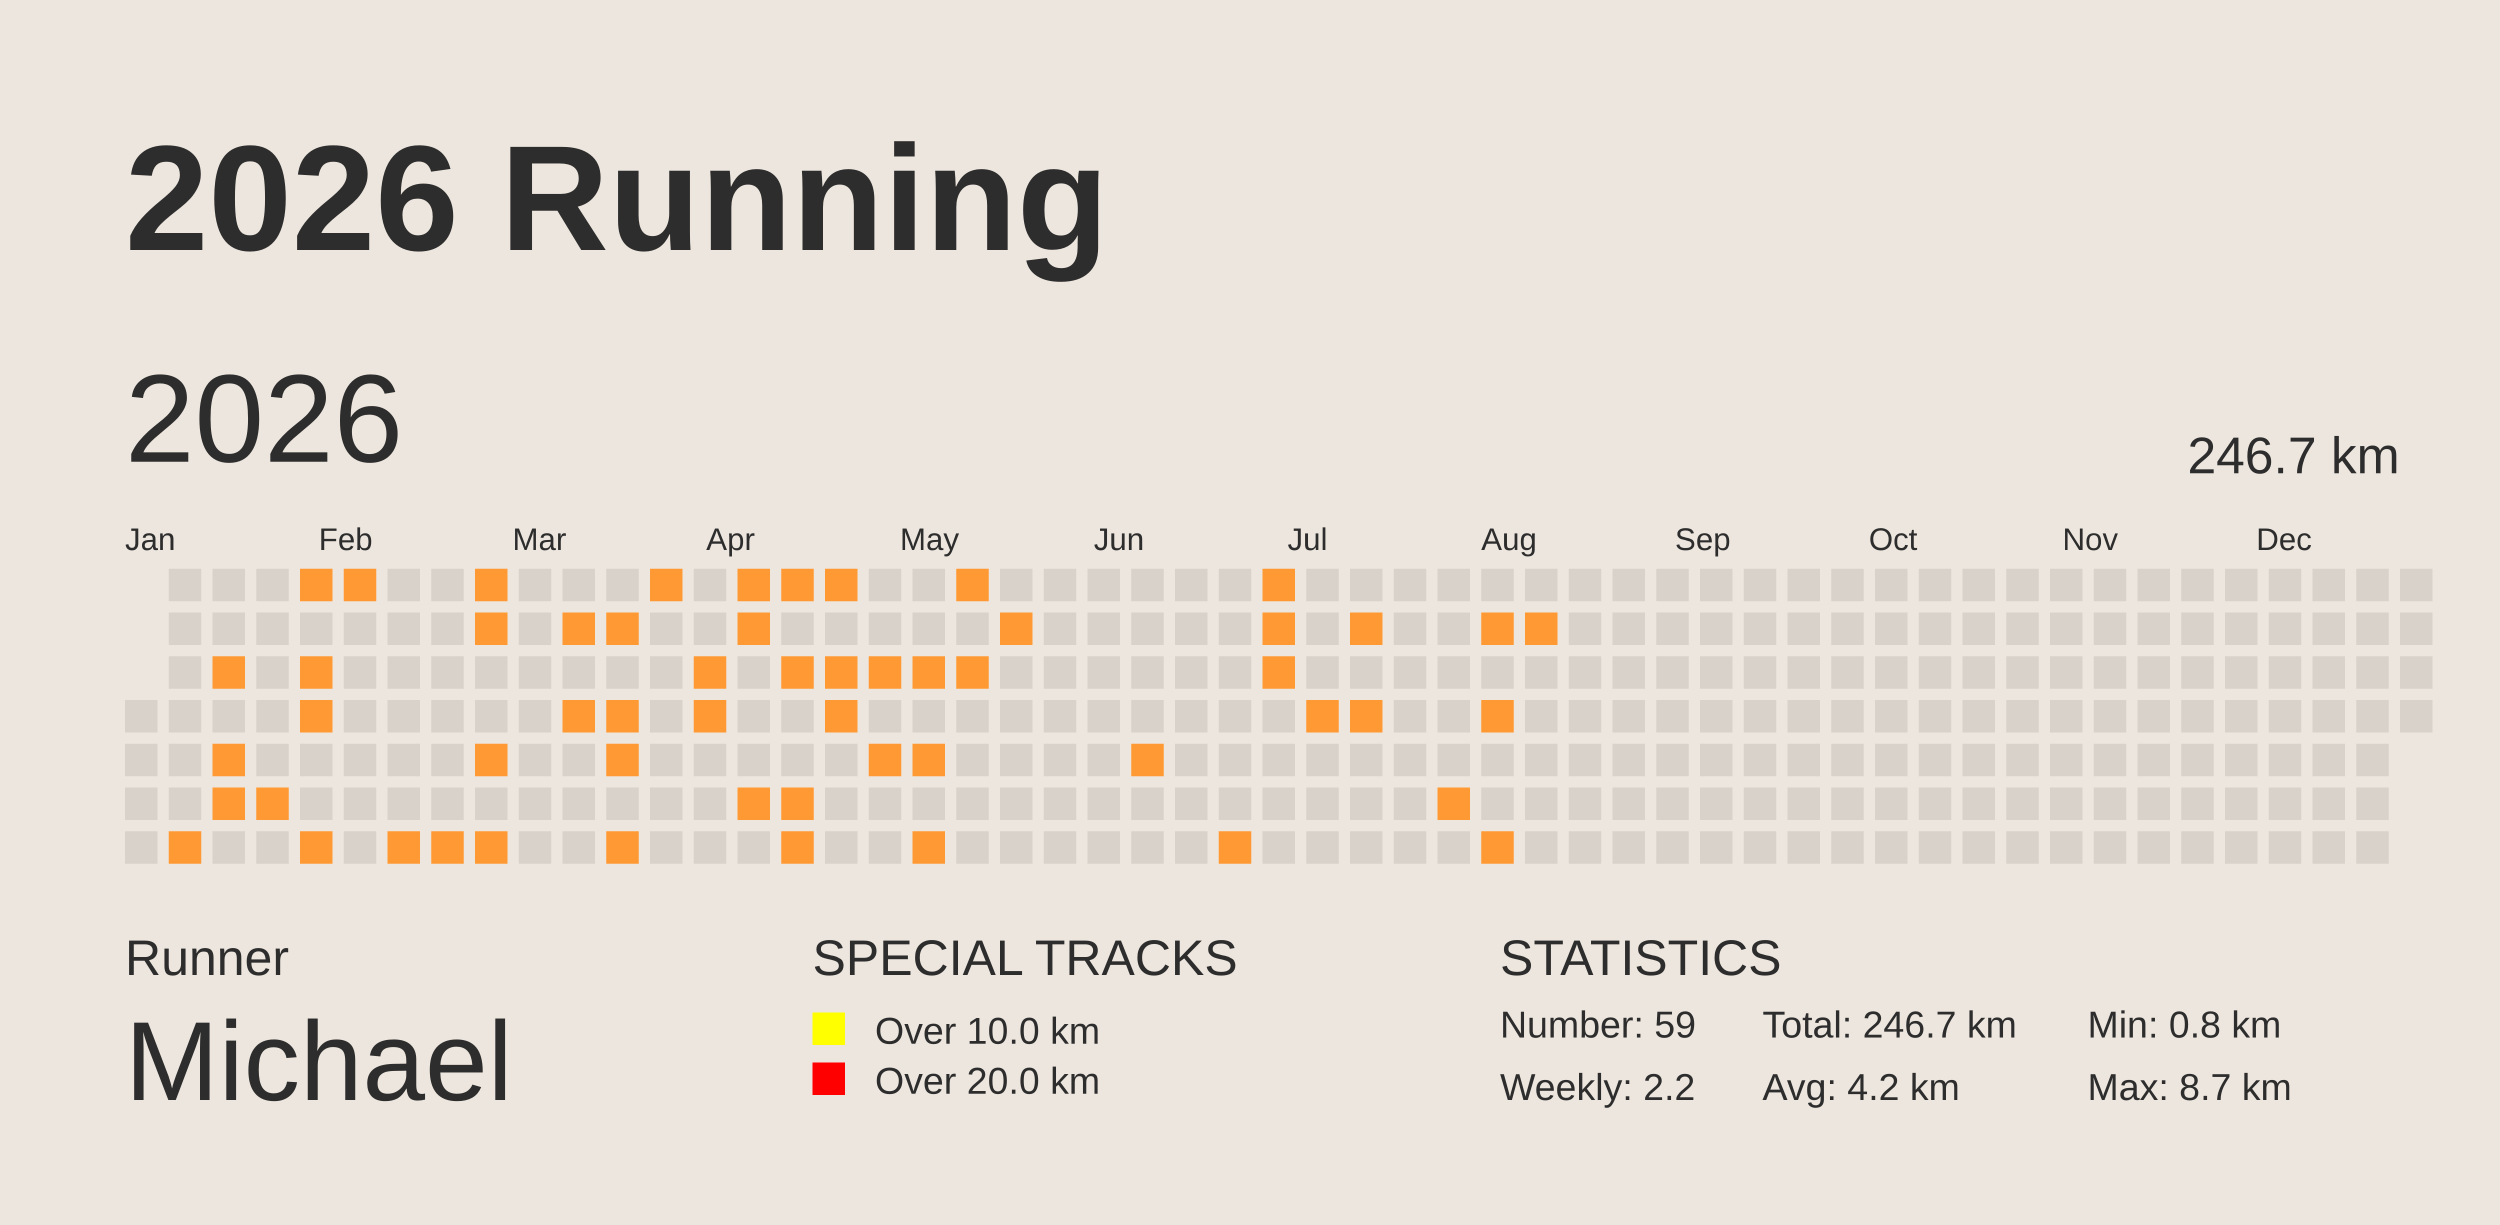
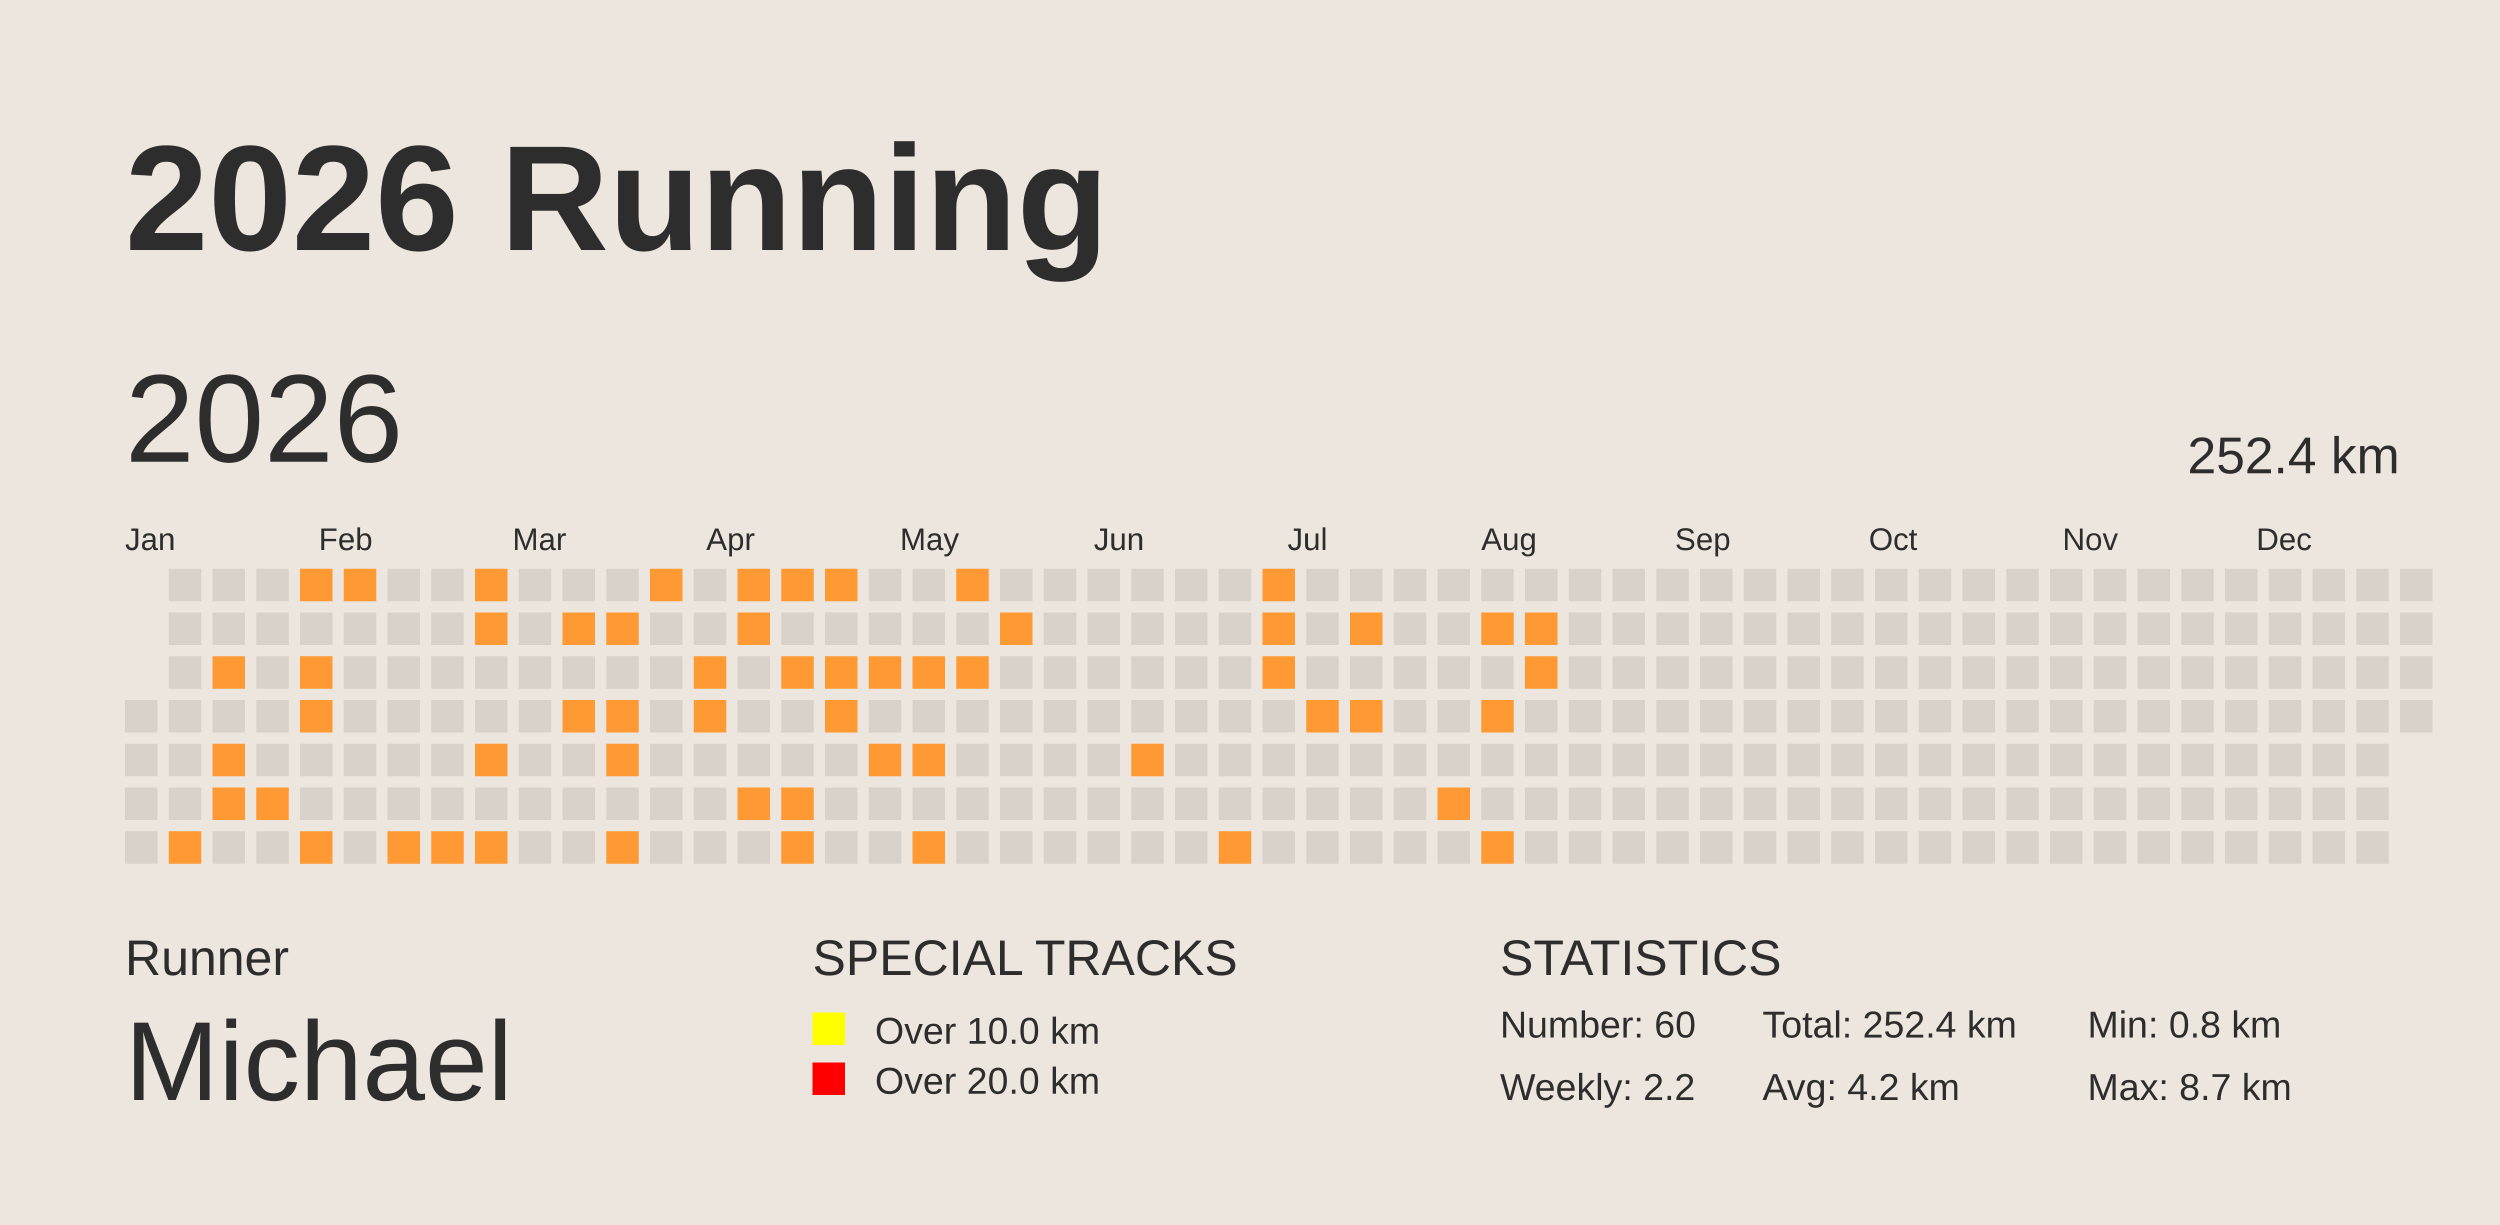
<svg xmlns="http://www.w3.org/2000/svg" baseProfile="full" height="98mm" version="1.1" viewBox="0,0,200,98" width="200mm">
  <defs />
  <rect fill="#EDE6DE" height="98" width="200" x="0" y="0" />
  <text fill="#2D2D2D" style="font-size:12px; font-family:Arial; font-weight:bold;" x="10" y="20">2026 Running</text>
  <text fill="#2D2D2D" style="font-size:4px; font-family:Arial" x="10" y="78">Runner</text>
  <text fill="#2D2D2D" style="font-size:9px; font-family:Arial" x="10" y="88">Michael</text>
  <text fill="#2D2D2D" style="font-size:4px; font-family:Arial" x="65" y="78">SPECIAL TRACKS</text>
  <rect fill="yellow" height="2.6" width="2.6" x="65" y="81" />
  <text fill="#2D2D2D" style="font-size:3px; font-family:Arial" x="70" y="83.5">Over 10.0 km</text>
  <rect fill="red" height="2.6" width="2.6" x="65" y="85" />
  <text fill="#2D2D2D" style="font-size:3px; font-family:Arial" x="70" y="87.5">Over 20.0 km</text>
  <text fill="#2D2D2D" style="font-size:4px; font-family:Arial" x="120" y="78">STATISTICS</text>
-   <text fill="#2D2D2D" style="font-size:3px; font-family:Arial" x="120" y="83">Number: 59</text>
+   <text fill="#2D2D2D" style="font-size:3px; font-family:Arial" x="120" y="83">Number: 60</text>
  <text fill="#2D2D2D" style="font-size:3px; font-family:Arial" x="120" y="88">Weekly: 2.2</text>
-   <text fill="#2D2D2D" style="font-size:3px; font-family:Arial" x="141" y="83">Total: 246.7 km</text>
+   <text fill="#2D2D2D" style="font-size:3px; font-family:Arial" x="141" y="83">Total: 252.4 km</text>
  <text fill="#2D2D2D" style="font-size:3px; font-family:Arial" x="141" y="88">Avg: 4.2 km</text>
  <text fill="#2D2D2D" style="font-size:3px; font-family:Arial" x="167" y="83">Min: 0.8 km</text>
  <text fill="#2D2D2D" style="font-size:3px; font-family:Arial" x="167" y="88">Max: 8.7 km</text>
  <text dominant-baseline="hanging" fill="#2D2D2D" style="font-size:10.0px; font-family:Arial;" x="10" y="30">2026</text>
-   <text dominant-baseline="hanging" fill="#2D2D2D" style="font-size:4.125px; font-family:Arial;" x="175" y="35">246.7 km</text>
+   <text dominant-baseline="hanging" fill="#2D2D2D" style="font-size:4.125px; font-family:Arial;" x="175" y="35">252.4 km</text>
  <text fill="#2D2D2D" style="font-size:2.5px; font-family:Arial" x="10.0" y="44">Jan</text>
  <text fill="#2D2D2D" style="font-size:2.5px; font-family:Arial" x="25.5" y="44">Feb</text>
  <text fill="#2D2D2D" style="font-size:2.5px; font-family:Arial" x="41.0" y="44">Mar</text>
  <text fill="#2D2D2D" style="font-size:2.5px; font-family:Arial" x="56.5" y="44">Apr</text>
  <text fill="#2D2D2D" style="font-size:2.5px; font-family:Arial" x="72.0" y="44">May</text>
  <text fill="#2D2D2D" style="font-size:2.5px; font-family:Arial" x="87.5" y="44">Jun</text>
  <text fill="#2D2D2D" style="font-size:2.5px; font-family:Arial" x="103.0" y="44">Jul</text>
  <text fill="#2D2D2D" style="font-size:2.5px; font-family:Arial" x="118.5" y="44">Aug</text>
  <text fill="#2D2D2D" style="font-size:2.5px; font-family:Arial" x="134.0" y="44">Sep</text>
  <text fill="#2D2D2D" style="font-size:2.5px; font-family:Arial" x="149.5" y="44">Oct</text>
  <text fill="#2D2D2D" style="font-size:2.5px; font-family:Arial" x="165.0" y="44">Nov</text>
  <text fill="#2D2D2D" style="font-size:2.5px; font-family:Arial" x="180.5" y="44">Dec</text>
  <rect fill="#D9D2CA" height="2.6" width="2.6" x="10.0" y="56.0" />
  <rect fill="#D9D2CA" height="2.6" width="2.6" x="10.0" y="59.5" />
  <rect fill="#D9D2CA" height="2.6" width="2.6" x="10.0" y="63.0" />
  <rect fill="#D9D2CA" height="2.6" width="2.6" x="10.0" y="66.5" />
  <rect fill="#D9D2CA" height="2.6" width="2.6" x="13.5" y="45.5" />
  <rect fill="#D9D2CA" height="2.6" width="2.6" x="13.5" y="49.0" />
  <rect fill="#D9D2CA" height="2.6" width="2.6" x="13.5" y="52.5" />
  <rect fill="#D9D2CA" height="2.6" width="2.6" x="13.5" y="56.0" />
  <rect fill="#D9D2CA" height="2.6" width="2.6" x="13.5" y="59.5" />
  <rect fill="#D9D2CA" height="2.6" width="2.6" x="13.5" y="63.0" />
  <rect fill="#FF9933" height="2.6" width="2.6" x="13.5" y="66.5" />
  <rect fill="#D9D2CA" height="2.6" width="2.6" x="17.0" y="45.5" />
  <rect fill="#D9D2CA" height="2.6" width="2.6" x="17.0" y="49.0" />
  <rect fill="#FF9933" height="2.6" width="2.6" x="17.0" y="52.5" />
  <rect fill="#D9D2CA" height="2.6" width="2.6" x="17.0" y="56.0" />
  <rect fill="#FF9933" height="2.6" width="2.6" x="17.0" y="59.5" />
  <rect fill="#FF9933" height="2.6" width="2.6" x="17.0" y="63.0" />
  <rect fill="#D9D2CA" height="2.6" width="2.6" x="17.0" y="66.5" />
  <rect fill="#D9D2CA" height="2.6" width="2.6" x="20.5" y="45.5" />
  <rect fill="#D9D2CA" height="2.6" width="2.6" x="20.5" y="49.0" />
  <rect fill="#D9D2CA" height="2.6" width="2.6" x="20.5" y="52.5" />
  <rect fill="#D9D2CA" height="2.6" width="2.6" x="20.5" y="56.0" />
  <rect fill="#D9D2CA" height="2.6" width="2.6" x="20.5" y="59.5" />
  <rect fill="#FF9933" height="2.6" width="2.6" x="20.5" y="63.0" />
  <rect fill="#D9D2CA" height="2.6" width="2.6" x="20.5" y="66.5" />
  <rect fill="#FF9933" height="2.6" width="2.6" x="24.0" y="45.5" />
  <rect fill="#D9D2CA" height="2.6" width="2.6" x="24.0" y="49.0" />
  <rect fill="#FF9933" height="2.6" width="2.6" x="24.0" y="52.5" />
  <rect fill="#FF9933" height="2.6" width="2.6" x="24.0" y="56.0" />
  <rect fill="#D9D2CA" height="2.6" width="2.6" x="24.0" y="59.5" />
  <rect fill="#D9D2CA" height="2.6" width="2.6" x="24.0" y="63.0" />
  <rect fill="#FF9933" height="2.6" width="2.6" x="24.0" y="66.5" />
  <rect fill="#FF9933" height="2.6" width="2.6" x="27.5" y="45.5" />
  <rect fill="#D9D2CA" height="2.6" width="2.6" x="27.5" y="49.0" />
  <rect fill="#D9D2CA" height="2.6" width="2.6" x="27.5" y="52.5" />
  <rect fill="#D9D2CA" height="2.6" width="2.6" x="27.5" y="56.0" />
  <rect fill="#D9D2CA" height="2.6" width="2.6" x="27.5" y="59.5" />
  <rect fill="#D9D2CA" height="2.6" width="2.6" x="27.5" y="63.0" />
  <rect fill="#D9D2CA" height="2.6" width="2.6" x="27.5" y="66.5" />
  <rect fill="#D9D2CA" height="2.6" width="2.6" x="31.0" y="45.5" />
  <rect fill="#D9D2CA" height="2.6" width="2.6" x="31.0" y="49.0" />
  <rect fill="#D9D2CA" height="2.6" width="2.6" x="31.0" y="52.5" />
  <rect fill="#D9D2CA" height="2.6" width="2.6" x="31.0" y="56.0" />
  <rect fill="#D9D2CA" height="2.6" width="2.6" x="31.0" y="59.5" />
  <rect fill="#D9D2CA" height="2.6" width="2.6" x="31.0" y="63.0" />
  <rect fill="#FF9933" height="2.6" width="2.6" x="31.0" y="66.5" />
  <rect fill="#D9D2CA" height="2.6" width="2.6" x="34.5" y="45.5" />
  <rect fill="#D9D2CA" height="2.6" width="2.6" x="34.5" y="49.0" />
  <rect fill="#D9D2CA" height="2.6" width="2.6" x="34.5" y="52.5" />
  <rect fill="#D9D2CA" height="2.6" width="2.6" x="34.5" y="56.0" />
  <rect fill="#D9D2CA" height="2.6" width="2.6" x="34.5" y="59.5" />
  <rect fill="#D9D2CA" height="2.6" width="2.6" x="34.5" y="63.0" />
  <rect fill="#FF9933" height="2.6" width="2.6" x="34.5" y="66.5" />
  <rect fill="#FF9933" height="2.6" width="2.6" x="38.0" y="45.5" />
  <rect fill="#FF9933" height="2.6" width="2.6" x="38.0" y="49.0" />
  <rect fill="#D9D2CA" height="2.6" width="2.6" x="38.0" y="52.5" />
  <rect fill="#D9D2CA" height="2.6" width="2.6" x="38.0" y="56.0" />
  <rect fill="#FF9933" height="2.6" width="2.6" x="38.0" y="59.5" />
  <rect fill="#D9D2CA" height="2.6" width="2.6" x="38.0" y="63.0" />
  <rect fill="#FF9933" height="2.6" width="2.6" x="38.0" y="66.5" />
  <rect fill="#D9D2CA" height="2.6" width="2.6" x="41.5" y="45.5" />
  <rect fill="#D9D2CA" height="2.6" width="2.6" x="41.5" y="49.0" />
  <rect fill="#D9D2CA" height="2.6" width="2.6" x="41.5" y="52.5" />
  <rect fill="#D9D2CA" height="2.6" width="2.6" x="41.5" y="56.0" />
  <rect fill="#D9D2CA" height="2.6" width="2.6" x="41.5" y="59.5" />
  <rect fill="#D9D2CA" height="2.6" width="2.6" x="41.5" y="63.0" />
  <rect fill="#D9D2CA" height="2.6" width="2.6" x="41.5" y="66.5" />
  <rect fill="#D9D2CA" height="2.6" width="2.6" x="45.0" y="45.5" />
  <rect fill="#FF9933" height="2.6" width="2.6" x="45.0" y="49.0" />
  <rect fill="#D9D2CA" height="2.6" width="2.6" x="45.0" y="52.5" />
  <rect fill="#FF9933" height="2.6" width="2.6" x="45.0" y="56.0" />
  <rect fill="#D9D2CA" height="2.6" width="2.6" x="45.0" y="59.5" />
  <rect fill="#D9D2CA" height="2.6" width="2.6" x="45.0" y="63.0" />
  <rect fill="#D9D2CA" height="2.6" width="2.6" x="45.0" y="66.5" />
  <rect fill="#D9D2CA" height="2.6" width="2.6" x="48.5" y="45.5" />
  <rect fill="#FF9933" height="2.6" width="2.6" x="48.5" y="49.0" />
  <rect fill="#D9D2CA" height="2.6" width="2.6" x="48.5" y="52.5" />
  <rect fill="#FF9933" height="2.6" width="2.6" x="48.5" y="56.0" />
  <rect fill="#FF9933" height="2.6" width="2.6" x="48.5" y="59.5" />
  <rect fill="#D9D2CA" height="2.6" width="2.6" x="48.5" y="63.0" />
  <rect fill="#FF9933" height="2.6" width="2.6" x="48.5" y="66.5" />
  <rect fill="#FF9933" height="2.6" width="2.6" x="52.0" y="45.5" />
  <rect fill="#D9D2CA" height="2.6" width="2.6" x="52.0" y="49.0" />
  <rect fill="#D9D2CA" height="2.6" width="2.6" x="52.0" y="52.5" />
  <rect fill="#D9D2CA" height="2.6" width="2.6" x="52.0" y="56.0" />
  <rect fill="#D9D2CA" height="2.6" width="2.6" x="52.0" y="59.5" />
  <rect fill="#D9D2CA" height="2.6" width="2.6" x="52.0" y="63.0" />
  <rect fill="#D9D2CA" height="2.6" width="2.6" x="52.0" y="66.5" />
  <rect fill="#D9D2CA" height="2.6" width="2.6" x="55.5" y="45.5" />
  <rect fill="#D9D2CA" height="2.6" width="2.6" x="55.5" y="49.0" />
  <rect fill="#FF9933" height="2.6" width="2.6" x="55.5" y="52.5" />
  <rect fill="#FF9933" height="2.6" width="2.6" x="55.5" y="56.0" />
  <rect fill="#D9D2CA" height="2.6" width="2.6" x="55.5" y="59.5" />
  <rect fill="#D9D2CA" height="2.6" width="2.6" x="55.5" y="63.0" />
  <rect fill="#D9D2CA" height="2.6" width="2.6" x="55.5" y="66.5" />
  <rect fill="#FF9933" height="2.6" width="2.6" x="59.0" y="45.5" />
  <rect fill="#FF9933" height="2.6" width="2.6" x="59.0" y="49.0" />
  <rect fill="#D9D2CA" height="2.6" width="2.6" x="59.0" y="52.5" />
  <rect fill="#D9D2CA" height="2.6" width="2.6" x="59.0" y="56.0" />
  <rect fill="#D9D2CA" height="2.6" width="2.6" x="59.0" y="59.5" />
  <rect fill="#FF9933" height="2.6" width="2.6" x="59.0" y="63.0" />
  <rect fill="#D9D2CA" height="2.6" width="2.6" x="59.0" y="66.5" />
  <rect fill="#FF9933" height="2.6" width="2.6" x="62.5" y="45.5" />
  <rect fill="#D9D2CA" height="2.6" width="2.6" x="62.5" y="49.0" />
  <rect fill="#FF9933" height="2.6" width="2.6" x="62.5" y="52.5" />
  <rect fill="#D9D2CA" height="2.6" width="2.6" x="62.5" y="56.0" />
  <rect fill="#D9D2CA" height="2.6" width="2.6" x="62.5" y="59.5" />
  <rect fill="#FF9933" height="2.6" width="2.6" x="62.5" y="63.0" />
  <rect fill="#FF9933" height="2.6" width="2.6" x="62.5" y="66.5" />
  <rect fill="#FF9933" height="2.6" width="2.6" x="66.0" y="45.5" />
  <rect fill="#D9D2CA" height="2.6" width="2.6" x="66.0" y="49.0" />
  <rect fill="#FF9933" height="2.6" width="2.6" x="66.0" y="52.5" />
  <rect fill="#FF9933" height="2.6" width="2.6" x="66.0" y="56.0" />
  <rect fill="#D9D2CA" height="2.6" width="2.6" x="66.0" y="59.5" />
  <rect fill="#D9D2CA" height="2.6" width="2.6" x="66.0" y="63.0" />
  <rect fill="#D9D2CA" height="2.6" width="2.6" x="66.0" y="66.5" />
  <rect fill="#D9D2CA" height="2.6" width="2.6" x="69.5" y="45.5" />
  <rect fill="#D9D2CA" height="2.6" width="2.6" x="69.5" y="49.0" />
  <rect fill="#FF9933" height="2.6" width="2.6" x="69.5" y="52.5" />
  <rect fill="#D9D2CA" height="2.6" width="2.6" x="69.5" y="56.0" />
  <rect fill="#FF9933" height="2.6" width="2.6" x="69.5" y="59.5" />
  <rect fill="#D9D2CA" height="2.6" width="2.6" x="69.5" y="63.0" />
  <rect fill="#D9D2CA" height="2.6" width="2.6" x="69.5" y="66.5" />
  <rect fill="#D9D2CA" height="2.6" width="2.6" x="73.0" y="45.5" />
  <rect fill="#D9D2CA" height="2.6" width="2.6" x="73.0" y="49.0" />
  <rect fill="#FF9933" height="2.6" width="2.6" x="73.0" y="52.5" />
  <rect fill="#D9D2CA" height="2.6" width="2.6" x="73.0" y="56.0" />
  <rect fill="#FF9933" height="2.6" width="2.6" x="73.0" y="59.5" />
  <rect fill="#D9D2CA" height="2.6" width="2.6" x="73.0" y="63.0" />
  <rect fill="#FF9933" height="2.6" width="2.6" x="73.0" y="66.5" />
  <rect fill="#FF9933" height="2.6" width="2.6" x="76.5" y="45.5" />
  <rect fill="#D9D2CA" height="2.6" width="2.6" x="76.5" y="49.0" />
  <rect fill="#FF9933" height="2.6" width="2.6" x="76.5" y="52.5" />
  <rect fill="#D9D2CA" height="2.6" width="2.6" x="76.5" y="56.0" />
  <rect fill="#D9D2CA" height="2.6" width="2.6" x="76.5" y="59.5" />
  <rect fill="#D9D2CA" height="2.6" width="2.6" x="76.5" y="63.0" />
  <rect fill="#D9D2CA" height="2.6" width="2.6" x="76.5" y="66.5" />
  <rect fill="#D9D2CA" height="2.6" width="2.6" x="80.0" y="45.5" />
  <rect fill="#FF9933" height="2.6" width="2.6" x="80.0" y="49.0" />
  <rect fill="#D9D2CA" height="2.6" width="2.6" x="80.0" y="52.5" />
  <rect fill="#D9D2CA" height="2.6" width="2.6" x="80.0" y="56.0" />
  <rect fill="#D9D2CA" height="2.6" width="2.6" x="80.0" y="59.5" />
  <rect fill="#D9D2CA" height="2.6" width="2.6" x="80.0" y="63.0" />
  <rect fill="#D9D2CA" height="2.6" width="2.6" x="80.0" y="66.5" />
  <rect fill="#D9D2CA" height="2.6" width="2.6" x="83.5" y="45.5" />
  <rect fill="#D9D2CA" height="2.6" width="2.6" x="83.5" y="49.0" />
  <rect fill="#D9D2CA" height="2.6" width="2.6" x="83.5" y="52.5" />
  <rect fill="#D9D2CA" height="2.6" width="2.6" x="83.5" y="56.0" />
  <rect fill="#D9D2CA" height="2.6" width="2.6" x="83.5" y="59.5" />
  <rect fill="#D9D2CA" height="2.6" width="2.6" x="83.5" y="63.0" />
  <rect fill="#D9D2CA" height="2.6" width="2.6" x="83.5" y="66.5" />
  <rect fill="#D9D2CA" height="2.6" width="2.6" x="87.0" y="45.5" />
  <rect fill="#D9D2CA" height="2.6" width="2.6" x="87.0" y="49.0" />
  <rect fill="#D9D2CA" height="2.6" width="2.6" x="87.0" y="52.5" />
  <rect fill="#D9D2CA" height="2.6" width="2.6" x="87.0" y="56.0" />
  <rect fill="#D9D2CA" height="2.6" width="2.6" x="87.0" y="59.5" />
  <rect fill="#D9D2CA" height="2.6" width="2.6" x="87.0" y="63.0" />
  <rect fill="#D9D2CA" height="2.6" width="2.6" x="87.0" y="66.5" />
  <rect fill="#D9D2CA" height="2.6" width="2.6" x="90.5" y="45.5" />
  <rect fill="#D9D2CA" height="2.6" width="2.6" x="90.5" y="49.0" />
  <rect fill="#D9D2CA" height="2.6" width="2.6" x="90.5" y="52.5" />
  <rect fill="#D9D2CA" height="2.6" width="2.6" x="90.5" y="56.0" />
  <rect fill="#FF9933" height="2.6" width="2.6" x="90.5" y="59.5" />
  <rect fill="#D9D2CA" height="2.6" width="2.6" x="90.5" y="63.0" />
  <rect fill="#D9D2CA" height="2.6" width="2.6" x="90.5" y="66.5" />
  <rect fill="#D9D2CA" height="2.6" width="2.6" x="94.0" y="45.5" />
  <rect fill="#D9D2CA" height="2.6" width="2.6" x="94.0" y="49.0" />
  <rect fill="#D9D2CA" height="2.6" width="2.6" x="94.0" y="52.5" />
  <rect fill="#D9D2CA" height="2.6" width="2.6" x="94.0" y="56.0" />
  <rect fill="#D9D2CA" height="2.6" width="2.6" x="94.0" y="59.5" />
  <rect fill="#D9D2CA" height="2.6" width="2.6" x="94.0" y="63.0" />
  <rect fill="#D9D2CA" height="2.6" width="2.6" x="94.0" y="66.5" />
  <rect fill="#D9D2CA" height="2.6" width="2.6" x="97.5" y="45.5" />
  <rect fill="#D9D2CA" height="2.6" width="2.6" x="97.5" y="49.0" />
  <rect fill="#D9D2CA" height="2.6" width="2.6" x="97.5" y="52.5" />
  <rect fill="#D9D2CA" height="2.6" width="2.6" x="97.5" y="56.0" />
  <rect fill="#D9D2CA" height="2.6" width="2.6" x="97.5" y="59.5" />
  <rect fill="#D9D2CA" height="2.6" width="2.6" x="97.5" y="63.0" />
  <rect fill="#FF9933" height="2.6" width="2.6" x="97.5" y="66.5" />
  <rect fill="#FF9933" height="2.6" width="2.6" x="101.0" y="45.5" />
  <rect fill="#FF9933" height="2.6" width="2.6" x="101.0" y="49.0" />
  <rect fill="#FF9933" height="2.6" width="2.6" x="101.0" y="52.5" />
  <rect fill="#D9D2CA" height="2.6" width="2.6" x="101.0" y="56.0" />
  <rect fill="#D9D2CA" height="2.6" width="2.6" x="101.0" y="59.5" />
  <rect fill="#D9D2CA" height="2.6" width="2.6" x="101.0" y="63.0" />
  <rect fill="#D9D2CA" height="2.6" width="2.6" x="101.0" y="66.5" />
  <rect fill="#D9D2CA" height="2.6" width="2.6" x="104.5" y="45.5" />
  <rect fill="#D9D2CA" height="2.6" width="2.6" x="104.5" y="49.0" />
  <rect fill="#D9D2CA" height="2.6" width="2.6" x="104.5" y="52.5" />
  <rect fill="#FF9933" height="2.6" width="2.6" x="104.5" y="56.0" />
  <rect fill="#D9D2CA" height="2.6" width="2.6" x="104.5" y="59.5" />
  <rect fill="#D9D2CA" height="2.6" width="2.6" x="104.5" y="63.0" />
  <rect fill="#D9D2CA" height="2.6" width="2.6" x="104.5" y="66.5" />
  <rect fill="#D9D2CA" height="2.6" width="2.6" x="108.0" y="45.5" />
  <rect fill="#FF9933" height="2.6" width="2.6" x="108.0" y="49.0" />
  <rect fill="#D9D2CA" height="2.6" width="2.6" x="108.0" y="52.5" />
  <rect fill="#FF9933" height="2.6" width="2.6" x="108.0" y="56.0" />
  <rect fill="#D9D2CA" height="2.6" width="2.6" x="108.0" y="59.5" />
  <rect fill="#D9D2CA" height="2.6" width="2.6" x="108.0" y="63.0" />
  <rect fill="#D9D2CA" height="2.6" width="2.6" x="108.0" y="66.5" />
  <rect fill="#D9D2CA" height="2.6" width="2.6" x="111.5" y="45.5" />
  <rect fill="#D9D2CA" height="2.6" width="2.6" x="111.5" y="49.0" />
  <rect fill="#D9D2CA" height="2.6" width="2.6" x="111.5" y="52.5" />
  <rect fill="#D9D2CA" height="2.6" width="2.6" x="111.5" y="56.0" />
  <rect fill="#D9D2CA" height="2.6" width="2.6" x="111.5" y="59.5" />
  <rect fill="#D9D2CA" height="2.6" width="2.6" x="111.5" y="63.0" />
  <rect fill="#D9D2CA" height="2.6" width="2.6" x="111.5" y="66.5" />
  <rect fill="#D9D2CA" height="2.6" width="2.6" x="115.0" y="45.5" />
  <rect fill="#D9D2CA" height="2.6" width="2.6" x="115.0" y="49.0" />
  <rect fill="#D9D2CA" height="2.6" width="2.6" x="115.0" y="52.5" />
  <rect fill="#D9D2CA" height="2.6" width="2.6" x="115.0" y="56.0" />
  <rect fill="#D9D2CA" height="2.6" width="2.6" x="115.0" y="59.5" />
  <rect fill="#FF9933" height="2.6" width="2.6" x="115.0" y="63.0" />
  <rect fill="#D9D2CA" height="2.6" width="2.6" x="115.0" y="66.5" />
  <rect fill="#D9D2CA" height="2.6" width="2.6" x="118.5" y="45.5" />
  <rect fill="#FF9933" height="2.6" width="2.6" x="118.5" y="49.0" />
  <rect fill="#D9D2CA" height="2.6" width="2.6" x="118.5" y="52.5" />
  <rect fill="#FF9933" height="2.6" width="2.6" x="118.5" y="56.0" />
  <rect fill="#D9D2CA" height="2.6" width="2.6" x="118.5" y="59.5" />
  <rect fill="#D9D2CA" height="2.6" width="2.6" x="118.5" y="63.0" />
  <rect fill="#FF9933" height="2.6" width="2.6" x="118.5" y="66.5" />
  <rect fill="#D9D2CA" height="2.6" width="2.6" x="122.0" y="45.5" />
  <rect fill="#FF9933" height="2.6" width="2.6" x="122.0" y="49.0" />
-   <rect fill="#D9D2CA" height="2.6" width="2.6" x="122.0" y="52.5" />
+   <rect fill="#FF9933" height="2.6" width="2.6" x="122.0" y="52.5" />
  <rect fill="#D9D2CA" height="2.6" width="2.6" x="122.0" y="56.0" />
  <rect fill="#D9D2CA" height="2.6" width="2.6" x="122.0" y="59.5" />
  <rect fill="#D9D2CA" height="2.6" width="2.6" x="122.0" y="63.0" />
  <rect fill="#D9D2CA" height="2.6" width="2.6" x="122.0" y="66.5" />
  <rect fill="#D9D2CA" height="2.6" width="2.6" x="125.5" y="45.5" />
  <rect fill="#D9D2CA" height="2.6" width="2.6" x="125.5" y="49.0" />
  <rect fill="#D9D2CA" height="2.6" width="2.6" x="125.5" y="52.5" />
  <rect fill="#D9D2CA" height="2.6" width="2.6" x="125.5" y="56.0" />
  <rect fill="#D9D2CA" height="2.6" width="2.6" x="125.5" y="59.5" />
  <rect fill="#D9D2CA" height="2.6" width="2.6" x="125.5" y="63.0" />
  <rect fill="#D9D2CA" height="2.6" width="2.6" x="125.5" y="66.5" />
  <rect fill="#D9D2CA" height="2.6" width="2.6" x="129.0" y="45.5" />
  <rect fill="#D9D2CA" height="2.6" width="2.6" x="129.0" y="49.0" />
  <rect fill="#D9D2CA" height="2.6" width="2.6" x="129.0" y="52.5" />
  <rect fill="#D9D2CA" height="2.6" width="2.6" x="129.0" y="56.0" />
  <rect fill="#D9D2CA" height="2.6" width="2.6" x="129.0" y="59.5" />
  <rect fill="#D9D2CA" height="2.6" width="2.6" x="129.0" y="63.0" />
  <rect fill="#D9D2CA" height="2.6" width="2.6" x="129.0" y="66.5" />
  <rect fill="#D9D2CA" height="2.6" width="2.6" x="132.5" y="45.5" />
  <rect fill="#D9D2CA" height="2.6" width="2.6" x="132.5" y="49.0" />
  <rect fill="#D9D2CA" height="2.6" width="2.6" x="132.5" y="52.5" />
  <rect fill="#D9D2CA" height="2.6" width="2.6" x="132.5" y="56.0" />
  <rect fill="#D9D2CA" height="2.6" width="2.6" x="132.5" y="59.5" />
  <rect fill="#D9D2CA" height="2.6" width="2.6" x="132.5" y="63.0" />
  <rect fill="#D9D2CA" height="2.6" width="2.6" x="132.5" y="66.5" />
  <rect fill="#D9D2CA" height="2.6" width="2.6" x="136.0" y="45.5" />
  <rect fill="#D9D2CA" height="2.6" width="2.6" x="136.0" y="49.0" />
  <rect fill="#D9D2CA" height="2.6" width="2.6" x="136.0" y="52.5" />
  <rect fill="#D9D2CA" height="2.6" width="2.6" x="136.0" y="56.0" />
  <rect fill="#D9D2CA" height="2.6" width="2.6" x="136.0" y="59.5" />
  <rect fill="#D9D2CA" height="2.6" width="2.6" x="136.0" y="63.0" />
  <rect fill="#D9D2CA" height="2.6" width="2.6" x="136.0" y="66.5" />
  <rect fill="#D9D2CA" height="2.6" width="2.6" x="139.5" y="45.5" />
  <rect fill="#D9D2CA" height="2.6" width="2.6" x="139.5" y="49.0" />
  <rect fill="#D9D2CA" height="2.6" width="2.6" x="139.5" y="52.5" />
  <rect fill="#D9D2CA" height="2.6" width="2.6" x="139.5" y="56.0" />
  <rect fill="#D9D2CA" height="2.6" width="2.6" x="139.5" y="59.5" />
  <rect fill="#D9D2CA" height="2.6" width="2.6" x="139.5" y="63.0" />
  <rect fill="#D9D2CA" height="2.6" width="2.6" x="139.5" y="66.5" />
  <rect fill="#D9D2CA" height="2.6" width="2.6" x="143.0" y="45.5" />
  <rect fill="#D9D2CA" height="2.6" width="2.6" x="143.0" y="49.0" />
  <rect fill="#D9D2CA" height="2.6" width="2.6" x="143.0" y="52.5" />
  <rect fill="#D9D2CA" height="2.6" width="2.6" x="143.0" y="56.0" />
  <rect fill="#D9D2CA" height="2.6" width="2.6" x="143.0" y="59.5" />
  <rect fill="#D9D2CA" height="2.6" width="2.6" x="143.0" y="63.0" />
  <rect fill="#D9D2CA" height="2.6" width="2.6" x="143.0" y="66.5" />
  <rect fill="#D9D2CA" height="2.6" width="2.6" x="146.5" y="45.5" />
  <rect fill="#D9D2CA" height="2.6" width="2.6" x="146.5" y="49.0" />
  <rect fill="#D9D2CA" height="2.6" width="2.6" x="146.5" y="52.5" />
  <rect fill="#D9D2CA" height="2.6" width="2.6" x="146.5" y="56.0" />
  <rect fill="#D9D2CA" height="2.6" width="2.6" x="146.5" y="59.5" />
  <rect fill="#D9D2CA" height="2.6" width="2.6" x="146.5" y="63.0" />
  <rect fill="#D9D2CA" height="2.6" width="2.6" x="146.5" y="66.5" />
  <rect fill="#D9D2CA" height="2.6" width="2.6" x="150.0" y="45.5" />
  <rect fill="#D9D2CA" height="2.6" width="2.6" x="150.0" y="49.0" />
  <rect fill="#D9D2CA" height="2.6" width="2.6" x="150.0" y="52.5" />
  <rect fill="#D9D2CA" height="2.6" width="2.6" x="150.0" y="56.0" />
  <rect fill="#D9D2CA" height="2.6" width="2.6" x="150.0" y="59.5" />
  <rect fill="#D9D2CA" height="2.6" width="2.6" x="150.0" y="63.0" />
  <rect fill="#D9D2CA" height="2.6" width="2.6" x="150.0" y="66.5" />
  <rect fill="#D9D2CA" height="2.6" width="2.6" x="153.5" y="45.5" />
  <rect fill="#D9D2CA" height="2.6" width="2.6" x="153.5" y="49.0" />
  <rect fill="#D9D2CA" height="2.6" width="2.6" x="153.5" y="52.5" />
  <rect fill="#D9D2CA" height="2.6" width="2.6" x="153.5" y="56.0" />
  <rect fill="#D9D2CA" height="2.6" width="2.6" x="153.5" y="59.5" />
  <rect fill="#D9D2CA" height="2.6" width="2.6" x="153.5" y="63.0" />
  <rect fill="#D9D2CA" height="2.6" width="2.6" x="153.5" y="66.5" />
  <rect fill="#D9D2CA" height="2.6" width="2.6" x="157.0" y="45.5" />
  <rect fill="#D9D2CA" height="2.6" width="2.6" x="157.0" y="49.0" />
  <rect fill="#D9D2CA" height="2.6" width="2.6" x="157.0" y="52.5" />
  <rect fill="#D9D2CA" height="2.6" width="2.6" x="157.0" y="56.0" />
  <rect fill="#D9D2CA" height="2.6" width="2.6" x="157.0" y="59.5" />
  <rect fill="#D9D2CA" height="2.6" width="2.6" x="157.0" y="63.0" />
  <rect fill="#D9D2CA" height="2.6" width="2.6" x="157.0" y="66.5" />
  <rect fill="#D9D2CA" height="2.6" width="2.6" x="160.5" y="45.5" />
  <rect fill="#D9D2CA" height="2.6" width="2.6" x="160.5" y="49.0" />
  <rect fill="#D9D2CA" height="2.6" width="2.6" x="160.5" y="52.5" />
  <rect fill="#D9D2CA" height="2.6" width="2.6" x="160.5" y="56.0" />
  <rect fill="#D9D2CA" height="2.6" width="2.6" x="160.5" y="59.5" />
  <rect fill="#D9D2CA" height="2.6" width="2.6" x="160.5" y="63.0" />
  <rect fill="#D9D2CA" height="2.6" width="2.6" x="160.5" y="66.5" />
  <rect fill="#D9D2CA" height="2.6" width="2.6" x="164.0" y="45.5" />
  <rect fill="#D9D2CA" height="2.6" width="2.6" x="164.0" y="49.0" />
  <rect fill="#D9D2CA" height="2.6" width="2.6" x="164.0" y="52.5" />
  <rect fill="#D9D2CA" height="2.6" width="2.6" x="164.0" y="56.0" />
  <rect fill="#D9D2CA" height="2.6" width="2.6" x="164.0" y="59.5" />
  <rect fill="#D9D2CA" height="2.6" width="2.6" x="164.0" y="63.0" />
  <rect fill="#D9D2CA" height="2.6" width="2.6" x="164.0" y="66.5" />
  <rect fill="#D9D2CA" height="2.6" width="2.6" x="167.5" y="45.5" />
  <rect fill="#D9D2CA" height="2.6" width="2.6" x="167.5" y="49.0" />
  <rect fill="#D9D2CA" height="2.6" width="2.6" x="167.5" y="52.5" />
  <rect fill="#D9D2CA" height="2.6" width="2.6" x="167.5" y="56.0" />
  <rect fill="#D9D2CA" height="2.6" width="2.6" x="167.5" y="59.5" />
  <rect fill="#D9D2CA" height="2.6" width="2.6" x="167.5" y="63.0" />
  <rect fill="#D9D2CA" height="2.6" width="2.6" x="167.5" y="66.5" />
  <rect fill="#D9D2CA" height="2.6" width="2.6" x="171.0" y="45.5" />
  <rect fill="#D9D2CA" height="2.6" width="2.6" x="171.0" y="49.0" />
  <rect fill="#D9D2CA" height="2.6" width="2.6" x="171.0" y="52.5" />
  <rect fill="#D9D2CA" height="2.6" width="2.6" x="171.0" y="56.0" />
  <rect fill="#D9D2CA" height="2.6" width="2.6" x="171.0" y="59.5" />
  <rect fill="#D9D2CA" height="2.6" width="2.6" x="171.0" y="63.0" />
  <rect fill="#D9D2CA" height="2.6" width="2.6" x="171.0" y="66.5" />
  <rect fill="#D9D2CA" height="2.6" width="2.6" x="174.5" y="45.5" />
  <rect fill="#D9D2CA" height="2.6" width="2.6" x="174.5" y="49.0" />
  <rect fill="#D9D2CA" height="2.6" width="2.6" x="174.5" y="52.5" />
  <rect fill="#D9D2CA" height="2.6" width="2.6" x="174.5" y="56.0" />
  <rect fill="#D9D2CA" height="2.6" width="2.6" x="174.5" y="59.5" />
  <rect fill="#D9D2CA" height="2.6" width="2.6" x="174.5" y="63.0" />
  <rect fill="#D9D2CA" height="2.6" width="2.6" x="174.5" y="66.5" />
  <rect fill="#D9D2CA" height="2.6" width="2.6" x="178.0" y="45.5" />
  <rect fill="#D9D2CA" height="2.6" width="2.6" x="178.0" y="49.0" />
  <rect fill="#D9D2CA" height="2.6" width="2.6" x="178.0" y="52.5" />
  <rect fill="#D9D2CA" height="2.6" width="2.6" x="178.0" y="56.0" />
  <rect fill="#D9D2CA" height="2.6" width="2.6" x="178.0" y="59.5" />
  <rect fill="#D9D2CA" height="2.6" width="2.6" x="178.0" y="63.0" />
  <rect fill="#D9D2CA" height="2.6" width="2.6" x="178.0" y="66.5" />
  <rect fill="#D9D2CA" height="2.6" width="2.6" x="181.5" y="45.5" />
  <rect fill="#D9D2CA" height="2.6" width="2.6" x="181.5" y="49.0" />
  <rect fill="#D9D2CA" height="2.6" width="2.6" x="181.5" y="52.5" />
  <rect fill="#D9D2CA" height="2.6" width="2.6" x="181.5" y="56.0" />
  <rect fill="#D9D2CA" height="2.6" width="2.6" x="181.5" y="59.5" />
  <rect fill="#D9D2CA" height="2.6" width="2.6" x="181.5" y="63.0" />
  <rect fill="#D9D2CA" height="2.6" width="2.6" x="181.5" y="66.5" />
  <rect fill="#D9D2CA" height="2.6" width="2.6" x="185.0" y="45.5" />
  <rect fill="#D9D2CA" height="2.6" width="2.6" x="185.0" y="49.0" />
  <rect fill="#D9D2CA" height="2.6" width="2.6" x="185.0" y="52.5" />
  <rect fill="#D9D2CA" height="2.6" width="2.6" x="185.0" y="56.0" />
  <rect fill="#D9D2CA" height="2.6" width="2.6" x="185.0" y="59.5" />
  <rect fill="#D9D2CA" height="2.6" width="2.6" x="185.0" y="63.0" />
  <rect fill="#D9D2CA" height="2.6" width="2.6" x="185.0" y="66.5" />
  <rect fill="#D9D2CA" height="2.6" width="2.6" x="188.5" y="45.5" />
  <rect fill="#D9D2CA" height="2.6" width="2.6" x="188.5" y="49.0" />
  <rect fill="#D9D2CA" height="2.6" width="2.6" x="188.5" y="52.5" />
  <rect fill="#D9D2CA" height="2.6" width="2.6" x="188.5" y="56.0" />
  <rect fill="#D9D2CA" height="2.6" width="2.6" x="188.5" y="59.5" />
  <rect fill="#D9D2CA" height="2.6" width="2.6" x="188.5" y="63.0" />
  <rect fill="#D9D2CA" height="2.6" width="2.6" x="188.5" y="66.5" />
  <rect fill="#D9D2CA" height="2.6" width="2.6" x="192.0" y="45.5" />
  <rect fill="#D9D2CA" height="2.6" width="2.6" x="192.0" y="49.0" />
  <rect fill="#D9D2CA" height="2.6" width="2.6" x="192.0" y="52.5" />
  <rect fill="#D9D2CA" height="2.6" width="2.6" x="192.0" y="56.0" />
</svg>
